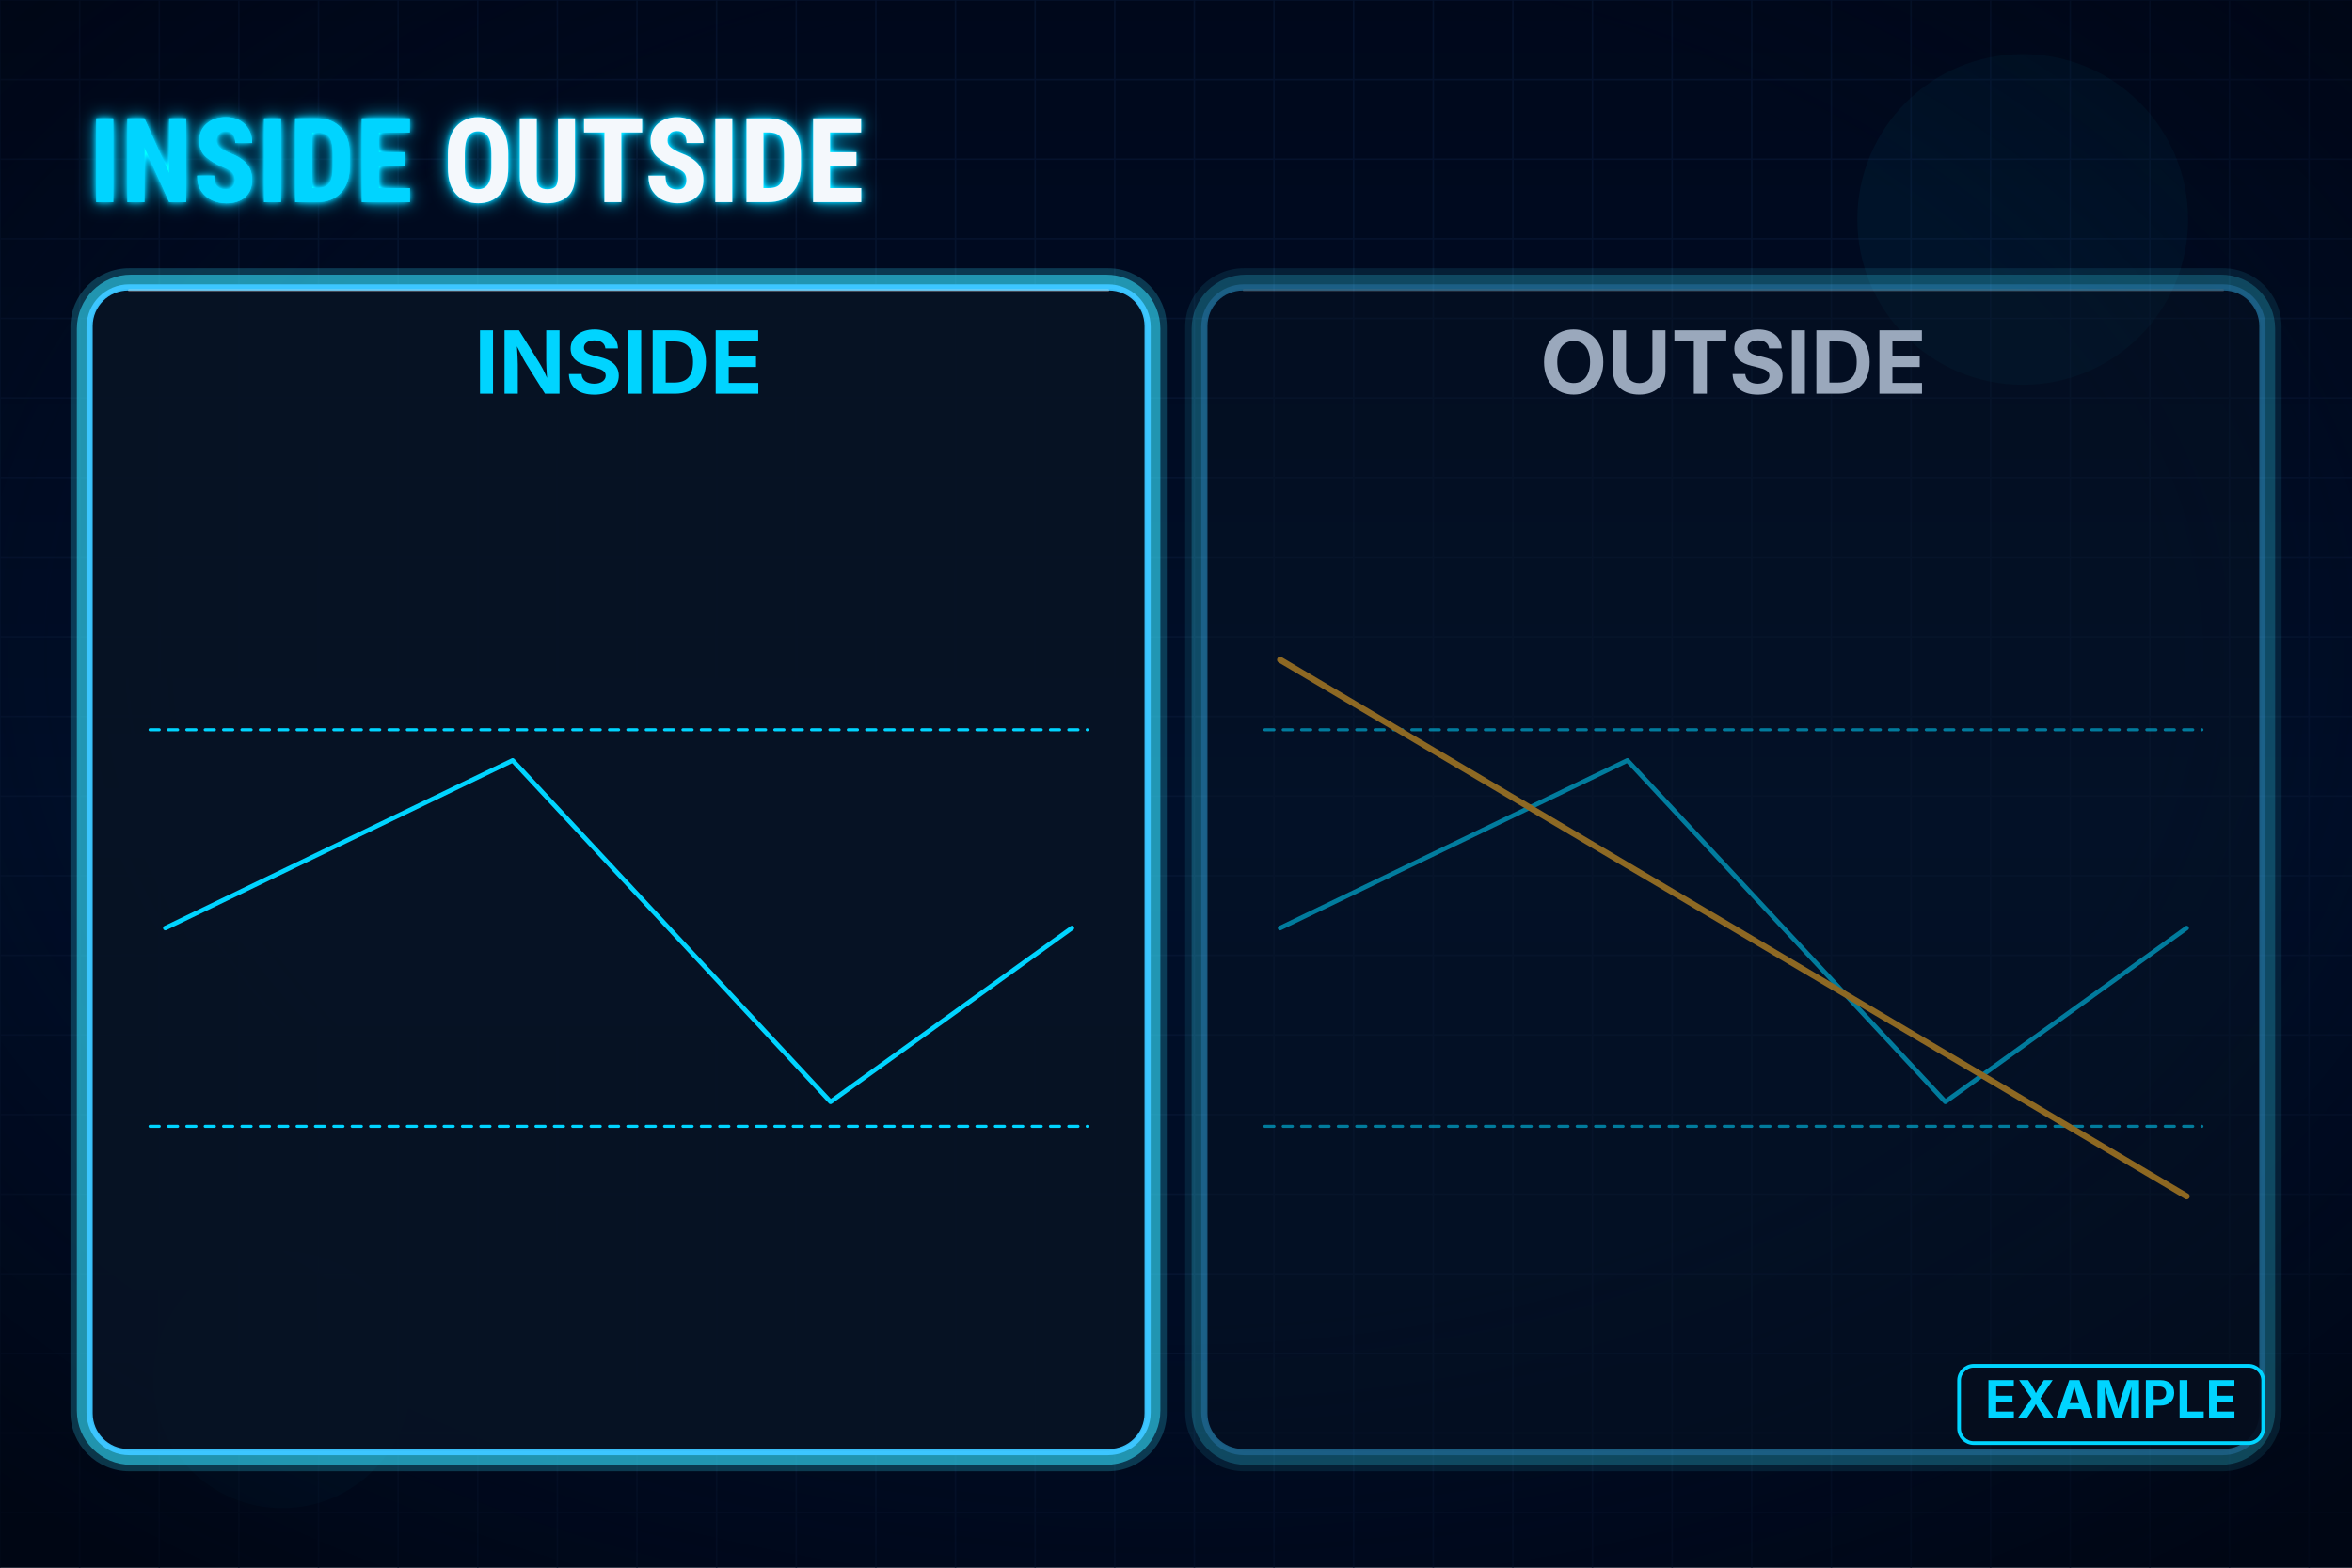
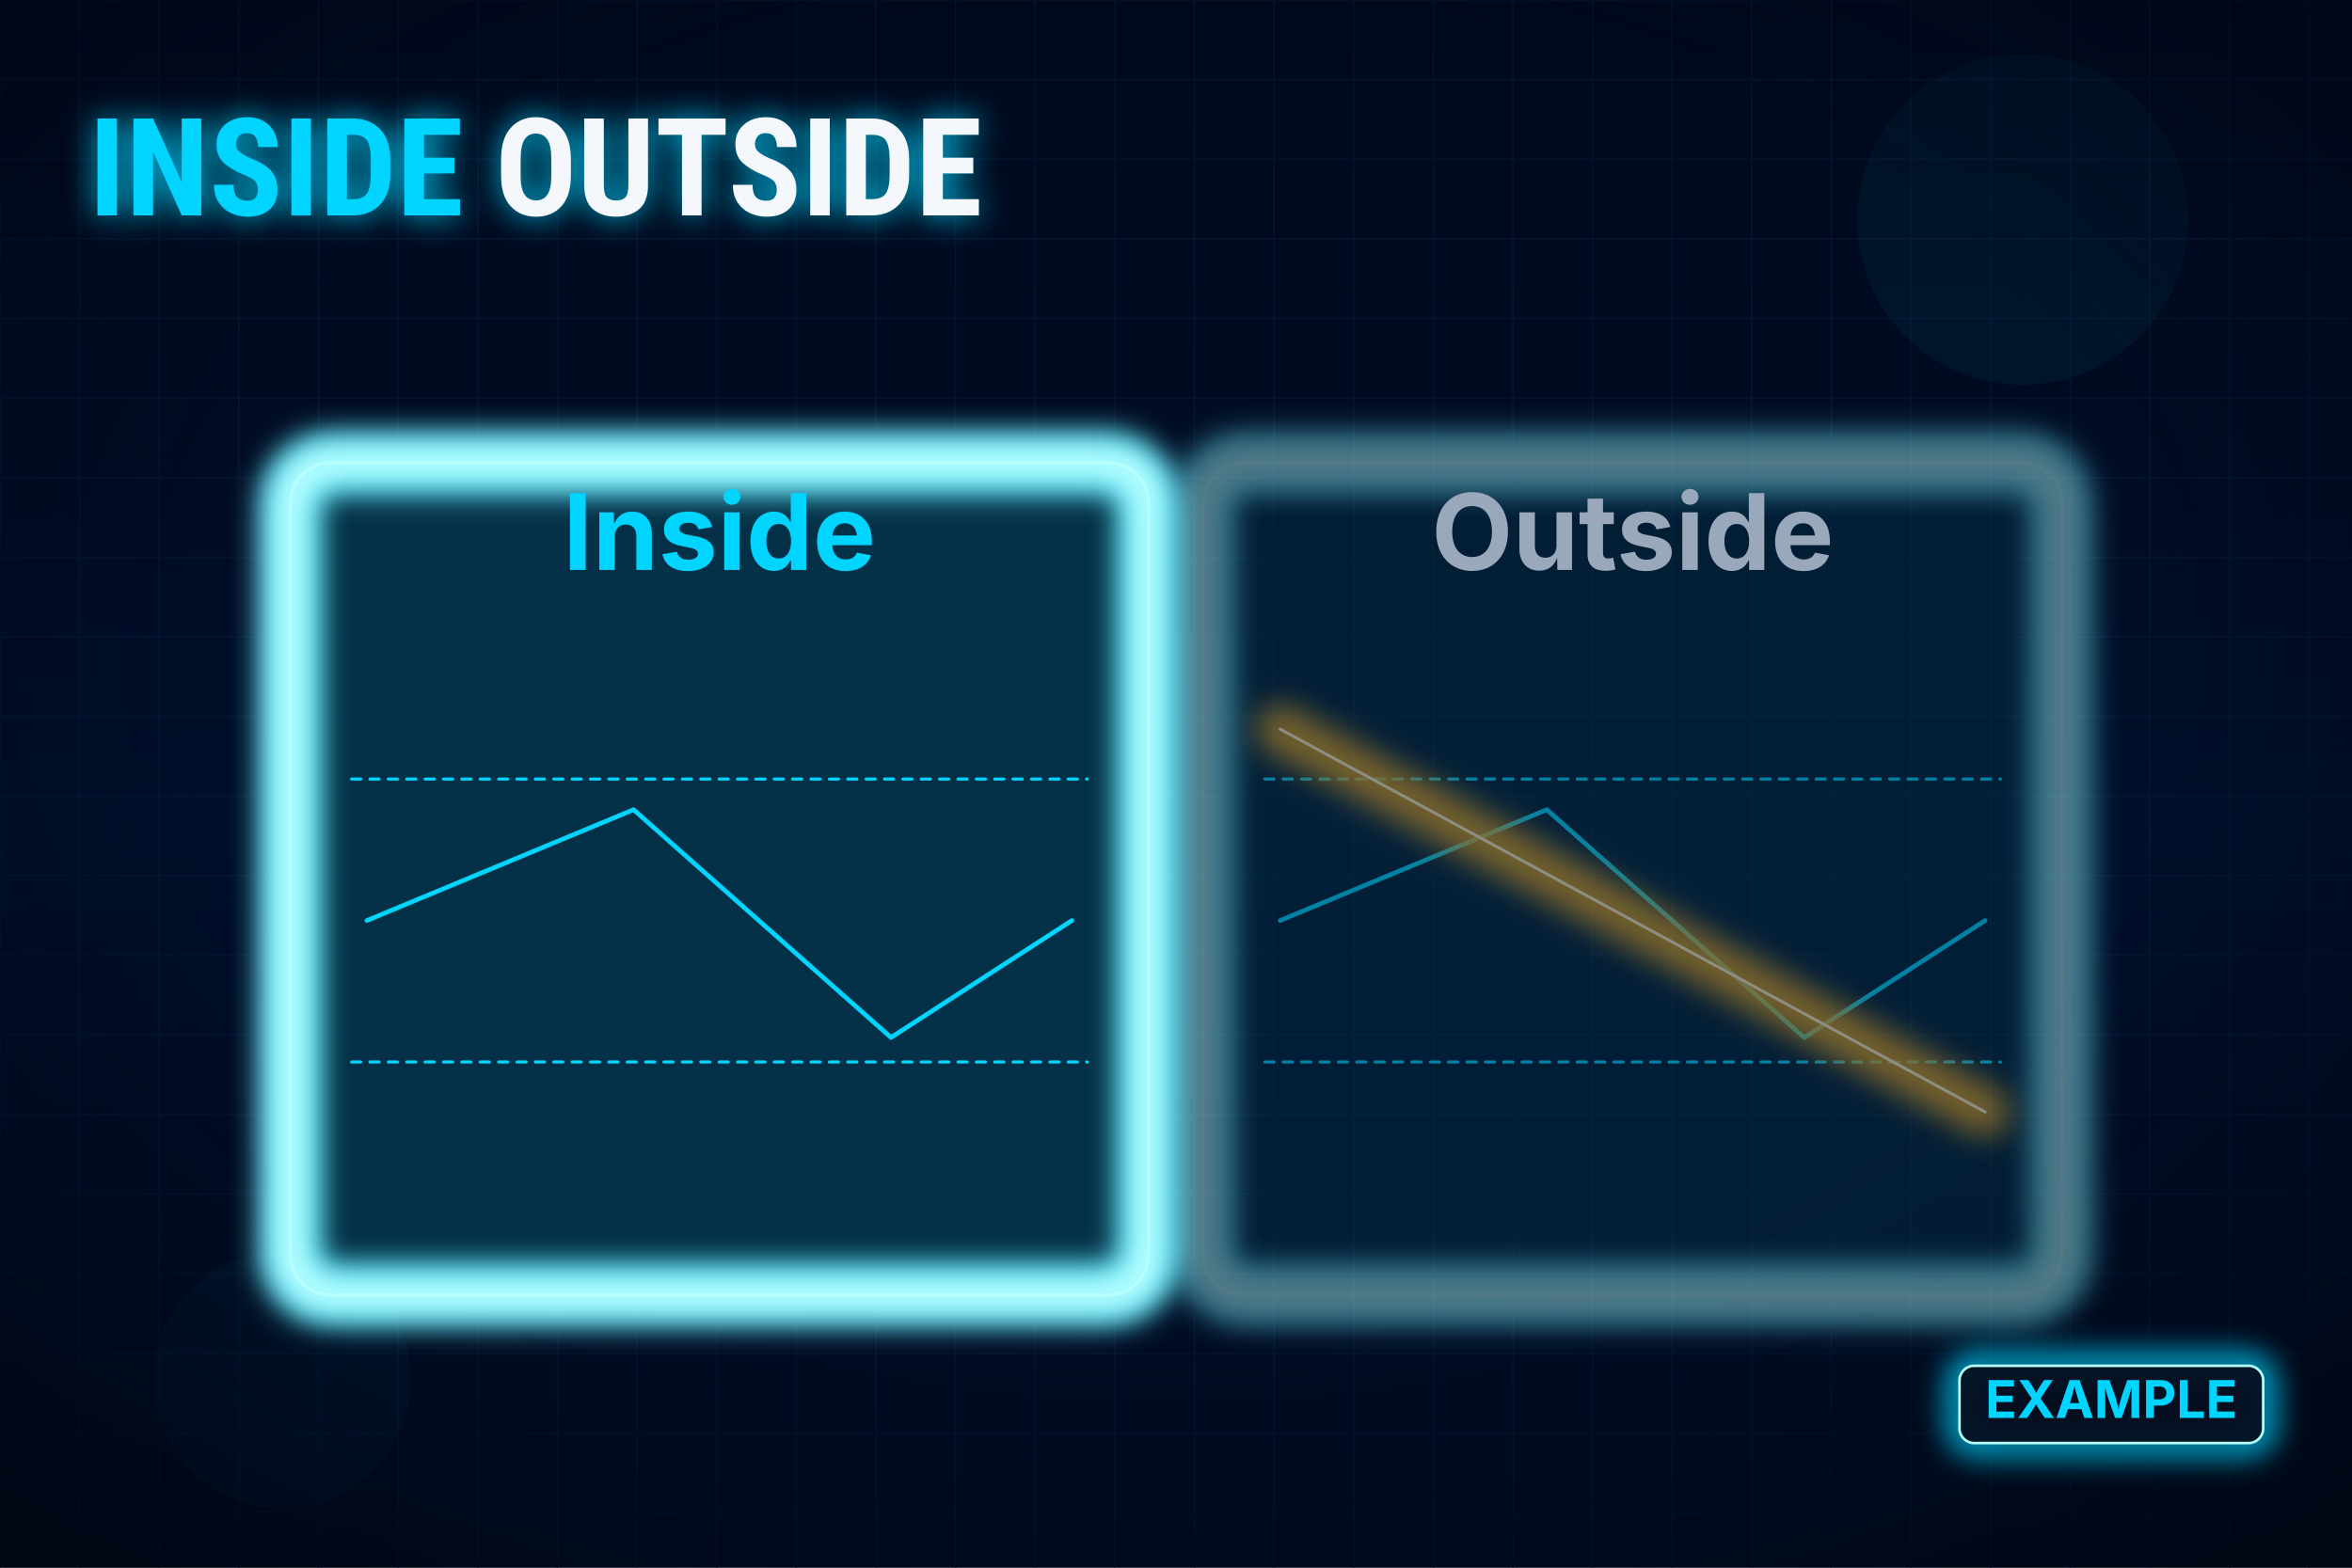
<svg xmlns="http://www.w3.org/2000/svg" width="1536" height="1024" viewBox="0 0 1536 1024">
  <defs>
    <style>
- @font-face { font-family: "Inter"; src: url("file:///agent/repos/claude/skills/illustration-engine/illustration_engine/assets/fonts/Inter-Regular.ttf") format("truetype"); font-weight: normal; font-style: normal; }
- @font-face { font-family: "Inter"; src: url("file:///agent/repos/claude/skills/illustration-engine/illustration_engine/assets/fonts/Inter-SemiBold.ttf") format("truetype"); font-weight: bold; font-style: normal; }
- @font-face { font-family: "Inter"; src: url("file:///agent/repos/claude/skills/illustration-engine/illustration_engine/assets/fonts/Inter-Bold.ttf") format("truetype"); font-weight: bold; font-style: normal; }
- @font-face { font-family: "Roboto Condensed"; src: url("file:///agent/repos/claude/skills/illustration-engine/illustration_engine/assets/fonts/RobotoCondensed-Bold.ttf") format("truetype"); font-weight: bold; font-style: normal; }
+ @font-face { font-family: "Inter"; src: url("file:///agent/repos/claude/skills/illustration-engine/illustration_engine/assets/fonts/Inter-Regular.ttf") format("truetype"); font-weight: 400; font-style: normal; }
+ @font-face { font-family: "Inter"; src: url("file:///agent/repos/claude/skills/illustration-engine/illustration_engine/assets/fonts/Inter-SemiBold.ttf") format("truetype"); font-weight: 600; font-style: normal; }
+ @font-face { font-family: "Inter"; src: url("file:///agent/repos/claude/skills/illustration-engine/illustration_engine/assets/fonts/Inter-Bold.ttf") format("truetype"); font-weight: 700; font-style: normal; }
+ @font-face { font-family: "Roboto Condensed"; src: url("file:///agent/repos/claude/skills/illustration-engine/illustration_engine/assets/fonts/RobotoCondensed-Bold.ttf") format("truetype"); font-weight: 700; font-style: normal; }
</style>
    <linearGradient id="bg1" x1="0" y1="0" x2="0" y2="1">
      <stop offset="0%" stop-color="#00081B" />
      <stop offset="52%" stop-color="#000F2A" />
      <stop offset="100%" stop-color="#000B21" />
    </linearGradient>
    <radialGradient id="vig2" cx="50%" cy="42%" r="72%">
      <stop offset="58%" stop-color="#00081B" stop-opacity="0" />
      <stop offset="100%" stop-color="#00040F" stop-opacity="0.72" />
    </radialGradient>
-     <filter id="bloom" x="-80%" y="-80%" width="260%" height="260%" color-interpolation-filters="sRGB">
-       <feGaussianBlur in="SourceGraphic" stdDeviation="6" result="wide" />
-       <feGaussianBlur in="SourceGraphic" stdDeviation="1.92" result="tight" />
-       <feComposite in="wide" in2="tight" operator="arithmetic" k1="0" k2="1" k3="1" k4="0" result="add" />
-       <feMerge>
-         <feMergeNode in="add" />
-         <feMergeNode in="SourceGraphic" />
-       </feMerge>
+     <filter id="bloom" x="-150%" y="-150%" width="400%" height="400%" color-interpolation-filters="sRGB">
+       <feGaussianBlur in="SourceGraphic" stdDeviation="10" />
    </filter>
  </defs>
  <rect x="0" y="0" width="1536" height="1024" rx="0" ry="0" fill="url(#bg1)" fill-opacity="1" stroke="none" stroke-width="0" stroke-opacity="1" />
  <g opacity="0.55">
    <line x1="0" y1="0" x2="0" y2="1024" stroke="#0A1A38" stroke-width="1" stroke-linecap="round" stroke-opacity="1" />
    <line x1="52" y1="0" x2="52" y2="1024" stroke="#0A1A38" stroke-width="1" stroke-linecap="round" stroke-opacity="1" />
    <line x1="104" y1="0" x2="104" y2="1024" stroke="#0A1A38" stroke-width="1" stroke-linecap="round" stroke-opacity="1" />
    <line x1="156" y1="0" x2="156" y2="1024" stroke="#0A1A38" stroke-width="1" stroke-linecap="round" stroke-opacity="1" />
    <line x1="208" y1="0" x2="208" y2="1024" stroke="#0A1A38" stroke-width="1" stroke-linecap="round" stroke-opacity="1" />
    <line x1="260" y1="0" x2="260" y2="1024" stroke="#0A1A38" stroke-width="1" stroke-linecap="round" stroke-opacity="1" />
    <line x1="312" y1="0" x2="312" y2="1024" stroke="#0A1A38" stroke-width="1" stroke-linecap="round" stroke-opacity="1" />
    <line x1="364" y1="0" x2="364" y2="1024" stroke="#0A1A38" stroke-width="1" stroke-linecap="round" stroke-opacity="1" />
    <line x1="416" y1="0" x2="416" y2="1024" stroke="#0A1A38" stroke-width="1" stroke-linecap="round" stroke-opacity="1" />
    <line x1="468" y1="0" x2="468" y2="1024" stroke="#0A1A38" stroke-width="1" stroke-linecap="round" stroke-opacity="1" />
    <line x1="520" y1="0" x2="520" y2="1024" stroke="#0A1A38" stroke-width="1" stroke-linecap="round" stroke-opacity="1" />
    <line x1="572" y1="0" x2="572" y2="1024" stroke="#0A1A38" stroke-width="1" stroke-linecap="round" stroke-opacity="1" />
    <line x1="624" y1="0" x2="624" y2="1024" stroke="#0A1A38" stroke-width="1" stroke-linecap="round" stroke-opacity="1" />
    <line x1="676" y1="0" x2="676" y2="1024" stroke="#0A1A38" stroke-width="1" stroke-linecap="round" stroke-opacity="1" />
    <line x1="728" y1="0" x2="728" y2="1024" stroke="#0A1A38" stroke-width="1" stroke-linecap="round" stroke-opacity="1" />
    <line x1="780" y1="0" x2="780" y2="1024" stroke="#0A1A38" stroke-width="1" stroke-linecap="round" stroke-opacity="1" />
    <line x1="832" y1="0" x2="832" y2="1024" stroke="#0A1A38" stroke-width="1" stroke-linecap="round" stroke-opacity="1" />
    <line x1="884" y1="0" x2="884" y2="1024" stroke="#0A1A38" stroke-width="1" stroke-linecap="round" stroke-opacity="1" />
    <line x1="936" y1="0" x2="936" y2="1024" stroke="#0A1A38" stroke-width="1" stroke-linecap="round" stroke-opacity="1" />
    <line x1="988" y1="0" x2="988" y2="1024" stroke="#0A1A38" stroke-width="1" stroke-linecap="round" stroke-opacity="1" />
    <line x1="1040" y1="0" x2="1040" y2="1024" stroke="#0A1A38" stroke-width="1" stroke-linecap="round" stroke-opacity="1" />
    <line x1="1092" y1="0" x2="1092" y2="1024" stroke="#0A1A38" stroke-width="1" stroke-linecap="round" stroke-opacity="1" />
    <line x1="1144" y1="0" x2="1144" y2="1024" stroke="#0A1A38" stroke-width="1" stroke-linecap="round" stroke-opacity="1" />
    <line x1="1196" y1="0" x2="1196" y2="1024" stroke="#0A1A38" stroke-width="1" stroke-linecap="round" stroke-opacity="1" />
    <line x1="1248" y1="0" x2="1248" y2="1024" stroke="#0A1A38" stroke-width="1" stroke-linecap="round" stroke-opacity="1" />
    <line x1="1300" y1="0" x2="1300" y2="1024" stroke="#0A1A38" stroke-width="1" stroke-linecap="round" stroke-opacity="1" />
    <line x1="1352" y1="0" x2="1352" y2="1024" stroke="#0A1A38" stroke-width="1" stroke-linecap="round" stroke-opacity="1" />
    <line x1="1404" y1="0" x2="1404" y2="1024" stroke="#0A1A38" stroke-width="1" stroke-linecap="round" stroke-opacity="1" />
    <line x1="1456" y1="0" x2="1456" y2="1024" stroke="#0A1A38" stroke-width="1" stroke-linecap="round" stroke-opacity="1" />
    <line x1="1508" y1="0" x2="1508" y2="1024" stroke="#0A1A38" stroke-width="1" stroke-linecap="round" stroke-opacity="1" />
    <line x1="0" y1="0" x2="1536" y2="0" stroke="#0A1A38" stroke-width="1" stroke-linecap="round" stroke-opacity="1" />
    <line x1="0" y1="52" x2="1536" y2="52" stroke="#0A1A38" stroke-width="1" stroke-linecap="round" stroke-opacity="1" />
    <line x1="0" y1="104" x2="1536" y2="104" stroke="#0A1A38" stroke-width="1" stroke-linecap="round" stroke-opacity="1" />
    <line x1="0" y1="156" x2="1536" y2="156" stroke="#0A1A38" stroke-width="1" stroke-linecap="round" stroke-opacity="1" />
    <line x1="0" y1="208" x2="1536" y2="208" stroke="#0A1A38" stroke-width="1" stroke-linecap="round" stroke-opacity="1" />
    <line x1="0" y1="260" x2="1536" y2="260" stroke="#0A1A38" stroke-width="1" stroke-linecap="round" stroke-opacity="1" />
    <line x1="0" y1="312" x2="1536" y2="312" stroke="#0A1A38" stroke-width="1" stroke-linecap="round" stroke-opacity="1" />
    <line x1="0" y1="364" x2="1536" y2="364" stroke="#0A1A38" stroke-width="1" stroke-linecap="round" stroke-opacity="1" />
    <line x1="0" y1="416" x2="1536" y2="416" stroke="#0A1A38" stroke-width="1" stroke-linecap="round" stroke-opacity="1" />
    <line x1="0" y1="468" x2="1536" y2="468" stroke="#0A1A38" stroke-width="1" stroke-linecap="round" stroke-opacity="1" />
    <line x1="0" y1="520" x2="1536" y2="520" stroke="#0A1A38" stroke-width="1" stroke-linecap="round" stroke-opacity="1" />
    <line x1="0" y1="572" x2="1536" y2="572" stroke="#0A1A38" stroke-width="1" stroke-linecap="round" stroke-opacity="1" />
    <line x1="0" y1="624" x2="1536" y2="624" stroke="#0A1A38" stroke-width="1" stroke-linecap="round" stroke-opacity="1" />
    <line x1="0" y1="676" x2="1536" y2="676" stroke="#0A1A38" stroke-width="1" stroke-linecap="round" stroke-opacity="1" />
    <line x1="0" y1="728" x2="1536" y2="728" stroke="#0A1A38" stroke-width="1" stroke-linecap="round" stroke-opacity="1" />
    <line x1="0" y1="780" x2="1536" y2="780" stroke="#0A1A38" stroke-width="1" stroke-linecap="round" stroke-opacity="1" />
    <line x1="0" y1="832" x2="1536" y2="832" stroke="#0A1A38" stroke-width="1" stroke-linecap="round" stroke-opacity="1" />
    <line x1="0" y1="884" x2="1536" y2="884" stroke="#0A1A38" stroke-width="1" stroke-linecap="round" stroke-opacity="1" />
    <line x1="0" y1="936" x2="1536" y2="936" stroke="#0A1A38" stroke-width="1" stroke-linecap="round" stroke-opacity="1" />
    <line x1="0" y1="988" x2="1536" y2="988" stroke="#0A1A38" stroke-width="1" stroke-linecap="round" stroke-opacity="1" />
  </g>
  <circle cx="1320.96" cy="143.36" r="108" fill="#00D4FF" fill-opacity="0.045" stroke="none" stroke-width="0" />
  <circle cx="184.32" cy="901.12" r="84" fill="#00D4FF" fill-opacity="0.045" stroke="none" stroke-width="0" />
  <rect x="0" y="0" width="1536" height="1024" rx="0" ry="0" fill="url(#vig2)" fill-opacity="1" stroke="none" stroke-width="0" stroke-opacity="1" />
-   <text x="58" y="132.04" fill="#00D4FF" fill-opacity="0.85" font-family="Roboto Condensed" font-weight="bold" font-size="77" text-anchor="start" filter="url(#bloom)">INSIDE</text>
-   <text x="58" y="132.04" fill="#00D4FF" fill-opacity="1" font-family="Roboto Condensed" font-weight="bold" font-size="77" text-anchor="start">INSIDE</text>
-   <text x="289" y="132.04" fill="#00D4FF" fill-opacity="0.85" font-family="Roboto Condensed" font-weight="bold" font-size="77" text-anchor="start" filter="url(#bloom)">OUTSIDE</text>
-   <text x="289" y="132.04" fill="#F4F8FC" fill-opacity="1" font-family="Roboto Condensed" font-weight="bold" font-size="77" text-anchor="start">OUTSIDE</text>
-   <rect x="46" y="175.2" width="716" height="785.8" rx="38.4" ry="38.4" fill="#33E0FF" fill-opacity="0.22" stroke="none" stroke-width="0" stroke-opacity="1" />
-   <rect x="54.4" y="183.6" width="699.2" height="769" rx="31.2" ry="31.2" fill="none" fill-opacity="1" stroke="#33E0FF" stroke-width="8.4" stroke-opacity="0.55" />
-   <rect x="58" y="187.2" width="692" height="761.8" rx="26.4" ry="26.4" fill="#060E1E" fill-opacity="0.9" stroke="#3CC6FF" stroke-width="3" stroke-opacity="1" />
-   <rect x="59.8" y="189" width="688.4" height="758.2" rx="24" ry="24" fill="none" fill-opacity="1" stroke="#3CC6FF" stroke-width="1.5" stroke-opacity="0.95" />
-   <line x1="84.4" y1="189.6" x2="723.6" y2="189.6" stroke="#F4F8FC" stroke-width="1.68" stroke-linecap="round" stroke-opacity="0.28" />
+   <text x="58" y="140.68" fill="#00D4FF" fill-opacity="0.9" font-family="Roboto Condensed" font-weight="700" font-size="89" text-anchor="start" filter="url(#bloom)">INSIDE</text>
+   <text x="58" y="140.68" fill="#00D4FF" fill-opacity="1" font-family="Roboto Condensed" font-weight="700" font-size="89" text-anchor="start">INSIDE</text>
+   <text x="323.19" y="140.68" fill="#00D4FF" fill-opacity="0.9" font-family="Roboto Condensed" font-weight="700" font-size="89" text-anchor="start" filter="url(#bloom)">OUTSIDE</text>
+   <text x="323.19" y="140.68" fill="#F4F8FC" fill-opacity="1" font-family="Roboto Condensed" font-weight="700" font-size="89" text-anchor="start">OUTSIDE</text>
+   <rect x="189.6" y="302.3" width="560.4" height="543.6" rx="26.4" ry="26.4" fill="#060E1E" fill-opacity="0.9" stroke="none" stroke-width="0" stroke-opacity="1" />
+   <rect x="189.6" y="302.3" width="560.4" height="543.6" rx="26.4" ry="26.4" fill="#00D4FF" fill-opacity="0.18" stroke="none" stroke-width="0" stroke-opacity="1" />
+   <rect x="189.6" y="302.3" width="560.4" height="543.6" rx="26.4" ry="26.4" fill="none" fill-opacity="0.8" stroke="#00D4FF" stroke-width="32" stroke-opacity="1" filter="url(#bloom)" />
+   <rect x="189.6" y="302.3" width="560.4" height="543.6" rx="26.4" ry="26.4" fill="none" fill-opacity="0.55" stroke="#B8FFFF" stroke-width="32" stroke-opacity="1" filter="url(#bloom)" />
+   <rect x="189.6" y="302.3" width="560.4" height="543.6" rx="26.4" ry="26.4" fill="none" fill-opacity="1" stroke="#B8FFFF" stroke-width="2.04" stroke-opacity="1" />
  <g opacity="0.45">
-     <rect x="774" y="175.2" width="716" height="785.8" rx="38.4" ry="38.4" fill="#33E0FF" fill-opacity="0.22" stroke="none" stroke-width="0" stroke-opacity="1" />
-     <rect x="782.4" y="183.6" width="699.2" height="769" rx="31.2" ry="31.2" fill="none" fill-opacity="1" stroke="#33E0FF" stroke-width="8.4" stroke-opacity="0.55" />
-     <rect x="786" y="187.2" width="692" height="761.8" rx="26.4" ry="26.4" fill="#060E1E" fill-opacity="0.9" stroke="#3CC6FF" stroke-width="3" stroke-opacity="1" />
-     <rect x="787.8" y="189" width="688.4" height="758.2" rx="24" ry="24" fill="none" fill-opacity="1" stroke="#3CC6FF" stroke-width="1.5" stroke-opacity="0.95" />
-     <line x1="812.4" y1="189.6" x2="1451.6" y2="189.6" stroke="#F4F8FC" stroke-width="1.68" stroke-linecap="round" stroke-opacity="0.28" />
+     <rect x="786" y="302.3" width="560.4" height="543.6" rx="26.4" ry="26.4" fill="#060E1E" fill-opacity="0.9" stroke="none" stroke-width="0" stroke-opacity="1" />
+     <rect x="786" y="302.3" width="560.4" height="543.6" rx="26.4" ry="26.4" fill="#00D4FF" fill-opacity="0.18" stroke="none" stroke-width="0" stroke-opacity="1" />
+     <rect x="786" y="302.3" width="560.4" height="543.6" rx="26.4" ry="26.4" fill="none" fill-opacity="0.8" stroke="#00D4FF" stroke-width="32" stroke-opacity="1" filter="url(#bloom)" />
+     <rect x="786" y="302.3" width="560.4" height="543.6" rx="26.4" ry="26.4" fill="none" fill-opacity="0.55" stroke="#B8FFFF" stroke-width="32" stroke-opacity="1" filter="url(#bloom)" />
+     <rect x="786" y="302.3" width="560.4" height="543.6" rx="26.4" ry="26.4" fill="none" fill-opacity="1" stroke="#B8FFFF" stroke-width="2.04" stroke-opacity="1" />
  </g>
-   <text x="404" y="257.2" fill="#00D4FF" fill-opacity="1" font-family="Inter" font-weight="bold" font-size="57" text-anchor="middle">INSIDE</text>
-   <text x="1132" y="257.2" fill="#9AA8BC" fill-opacity="1" font-family="Inter" font-weight="bold" font-size="57" text-anchor="middle">OUTSIDE</text>
-   <line x1="98" y1="476.68" x2="710" y2="476.68" stroke="#00D4FF" stroke-width="2" stroke-linecap="round" stroke-opacity="1" stroke-dasharray="6 6" />
-   <line x1="98" y1="735.7" x2="710" y2="735.7" stroke="#00D4FF" stroke-width="2" stroke-linecap="round" stroke-opacity="1" stroke-dasharray="6 6" />
-   <polyline points="108,606.19 334.8,496.68 542.4,719.7 700,606.19" fill="none" stroke="#00D4FF" stroke-width="3" stroke-linejoin="round" stroke-linecap="round" stroke-opacity="1" />
+   <text x="469.8" y="372.3" fill="#00D4FF" fill-opacity="1" font-family="Inter" font-weight="700" font-size="69" text-anchor="middle">Inside</text>
+   <text x="1066.2" y="372.3" fill="#9AA8BC" fill-opacity="1" font-family="Inter" font-weight="700" font-size="69" text-anchor="middle">Outside</text>
+   <line x1="229.6" y1="508.87" x2="710" y2="508.87" stroke="#00D4FF" stroke-width="2" stroke-linecap="round" stroke-opacity="1" stroke-dasharray="6 6" />
+   <line x1="229.6" y1="693.69" x2="710" y2="693.69" stroke="#00D4FF" stroke-width="2" stroke-linecap="round" stroke-opacity="1" stroke-dasharray="6 6" />
+   <polyline points="239.6,601.28 413.76,528.87 581.88,677.69 700,601.28" fill="none" stroke="#00D4FF" stroke-width="3" stroke-linejoin="round" stroke-linecap="round" stroke-opacity="1" />
  <g opacity="0.55">
-     <line x1="826" y1="476.68" x2="1438" y2="476.68" stroke="#00D4FF" stroke-width="2" stroke-linecap="round" stroke-opacity="1" stroke-dasharray="6 6" />
-     <line x1="826" y1="735.7" x2="1438" y2="735.7" stroke="#00D4FF" stroke-width="2" stroke-linecap="round" stroke-opacity="1" stroke-dasharray="6 6" />
-     <polyline points="836,606.19 1062.8,496.68 1270.4,719.7 1428,606.19" fill="none" stroke="#00D4FF" stroke-width="3" stroke-linejoin="round" stroke-linecap="round" stroke-opacity="1" />
-     <line x1="836" y1="430.98" x2="1428" y2="781.4" stroke="#FFB020" stroke-width="4" stroke-linecap="round" stroke-opacity="1" />
+     <line x1="826" y1="508.87" x2="1306.4" y2="508.87" stroke="#00D4FF" stroke-width="2" stroke-linecap="round" stroke-opacity="1" stroke-dasharray="6 6" />
+     <line x1="826" y1="693.69" x2="1306.4" y2="693.69" stroke="#00D4FF" stroke-width="2" stroke-linecap="round" stroke-opacity="1" stroke-dasharray="6 6" />
+     <polyline points="836,601.28 1010.16,528.87 1178.28,677.69 1296.4,601.28" fill="none" stroke="#00D4FF" stroke-width="3" stroke-linejoin="round" stroke-linecap="round" stroke-opacity="1" />
+     <line x1="836" y1="476.25" x2="1296.4" y2="726.31" stroke="#FFB020" stroke-width="32" stroke-linecap="round" stroke-opacity="0.85" filter="url(#bloom)" />
+     <line x1="836" y1="476.25" x2="1296.4" y2="726.31" stroke="#FFE7C2" stroke-width="1.92" stroke-linecap="round" stroke-opacity="1" />
  </g>
-   <rect x="1279.4" y="892.12" width="198.6" height="50.48" rx="9.6" ry="9.6" fill="#060E1E" fill-opacity="0.92" stroke="#00D4FF" stroke-width="2.4" stroke-opacity="1" />
-   <text x="1378.7" y="926.2" fill="#00D4FF" fill-opacity="1" font-family="Inter" font-weight="bold" font-size="34" text-anchor="middle">EXAMPLE</text>
+   <rect x="1279.67" y="892.12" width="198.33" height="50.48" rx="9.6" ry="9.6" fill="none" fill-opacity="0.85" stroke="#00D4FF" stroke-width="14.4" stroke-opacity="1" filter="url(#bloom)" />
+   <rect x="1279.67" y="892.12" width="198.33" height="50.48" rx="9.6" ry="9.6" fill="#060E1E" fill-opacity="0.92" stroke="none" stroke-width="0" stroke-opacity="1" />
+   <rect x="1279.67" y="892.12" width="198.33" height="50.48" rx="9.6" ry="9.6" fill="none" fill-opacity="1" stroke="#B8FFFF" stroke-width="1.68" stroke-opacity="1" />
+   <text x="1378.83" y="926.2" fill="#00D4FF" fill-opacity="1" font-family="Inter" font-weight="700" font-size="34" text-anchor="middle">EXAMPLE</text>
</svg>
